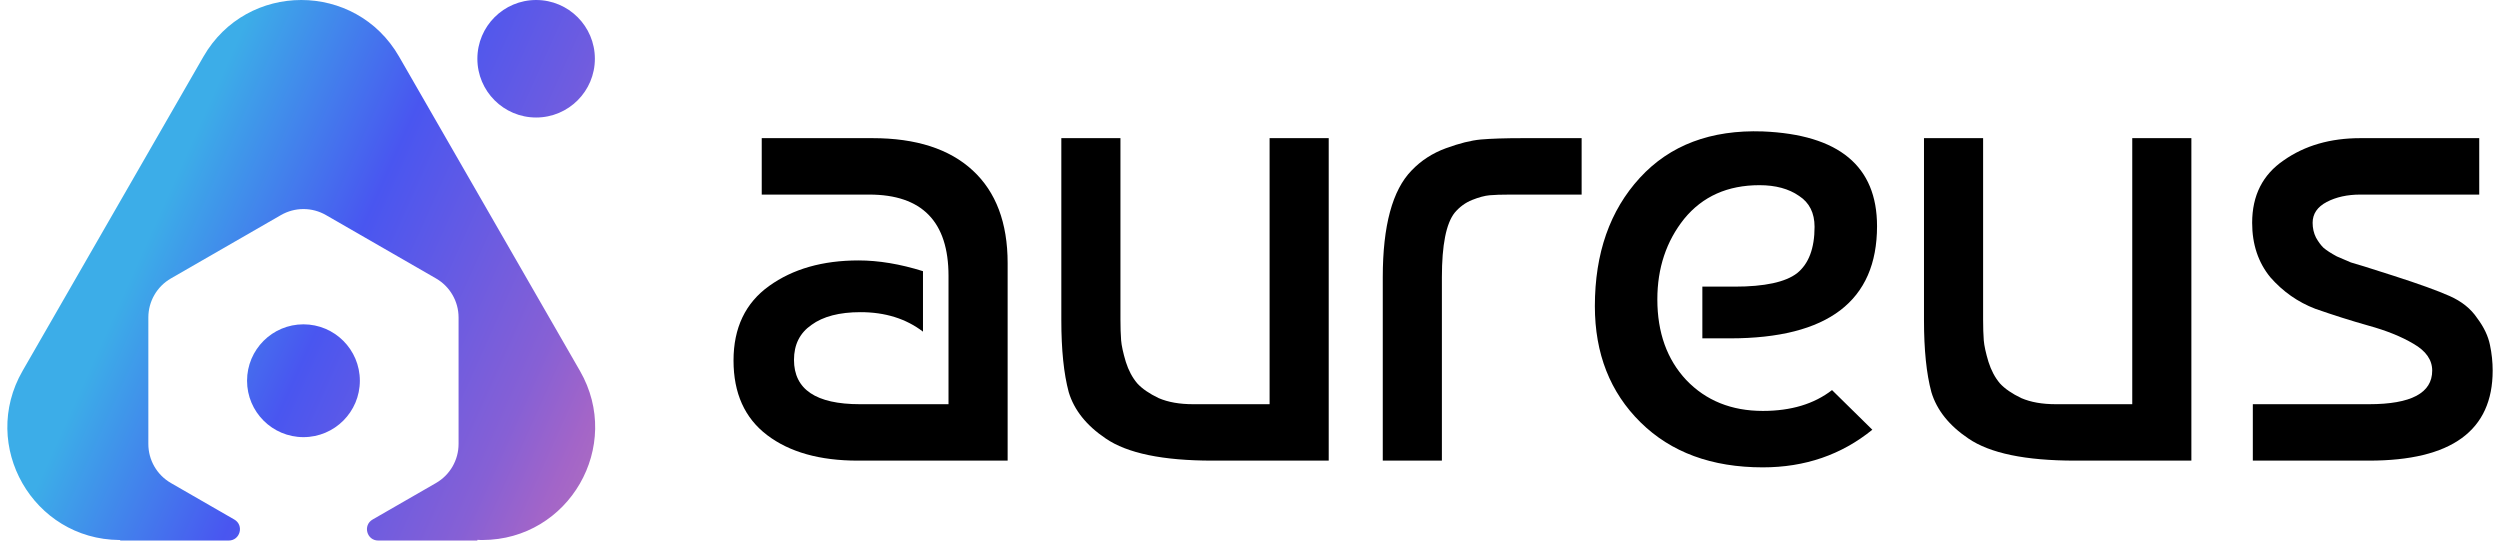
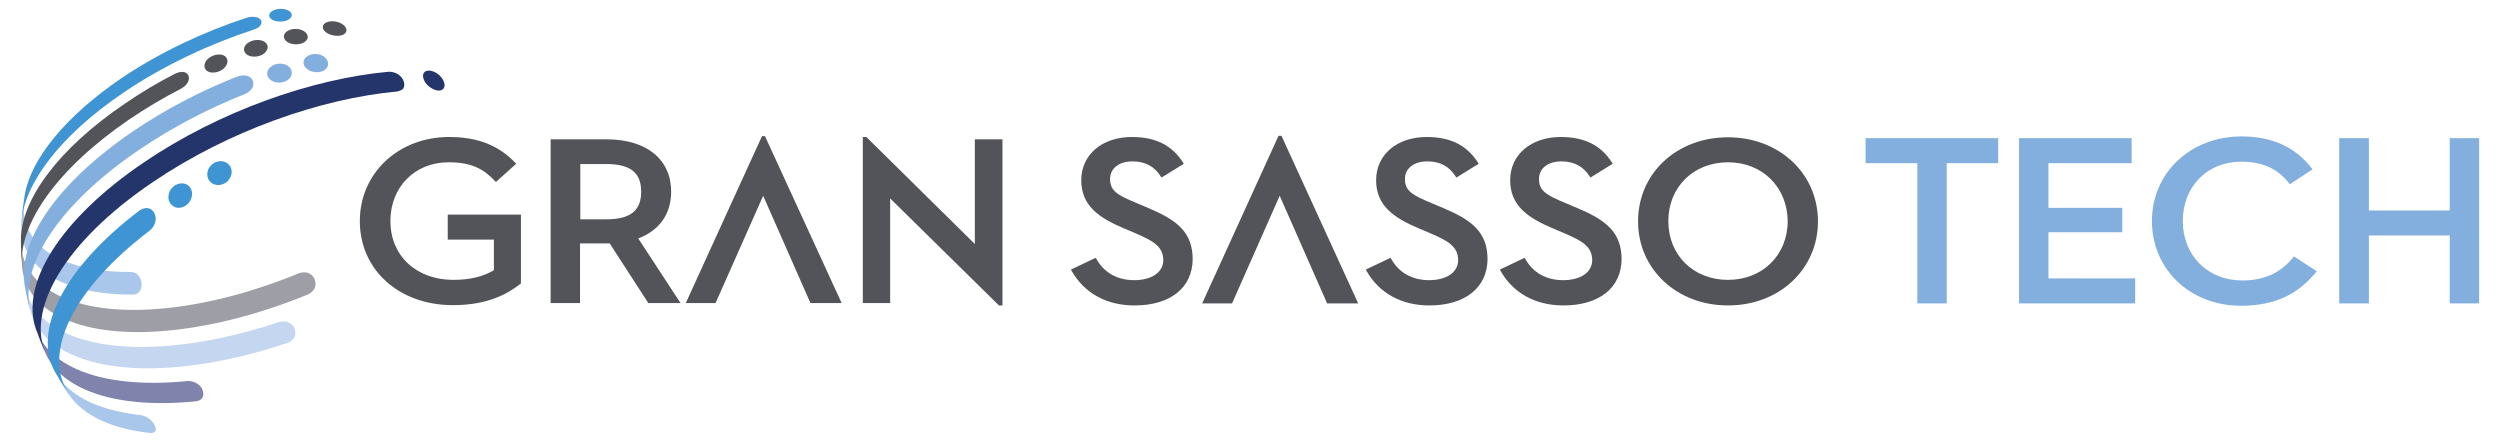
- <svg xmlns="http://www.w3.org/2000/svg" width="222" height="48" viewBox="0 0 222 48" fill="none">
-   <path d="M220.156 12.268V17.279H209.596C208.443 17.279 207.449 17.498 206.613 17.935C205.778 18.373 205.361 18.989 205.361 19.785C205.361 20.262 205.46 20.7 205.659 21.097C205.858 21.455 206.076 21.754 206.315 21.992C206.593 22.231 206.991 22.489 207.508 22.768C208.065 23.006 208.483 23.186 208.761 23.305C209.079 23.384 210.352 23.782 212.579 24.498C214.807 25.214 216.457 25.811 217.531 26.288C218.605 26.765 219.42 27.421 219.977 28.256C220.574 29.052 220.951 29.847 221.111 30.643C221.27 31.398 221.349 32.154 221.349 32.91C221.349 38.239 217.69 40.904 210.372 40.904H200.051V35.893H210.372C214.111 35.893 215.98 34.899 215.98 32.91C215.98 31.955 215.423 31.16 214.309 30.523C213.236 29.887 211.903 29.35 210.312 28.913C208.761 28.475 207.19 27.978 205.599 27.421C204.048 26.825 202.716 25.89 201.602 24.617C200.528 23.305 199.991 21.694 199.991 19.785C199.991 17.359 200.926 15.509 202.795 14.237C204.665 12.924 206.932 12.268 209.596 12.268H220.156Z" fill="black" />
-   <path d="M194.594 40.904H184.273C179.858 40.904 176.696 40.248 174.787 38.935C173.077 37.782 171.983 36.41 171.506 34.819C171.068 33.188 170.85 31.061 170.85 28.436V12.268H176.1V28.376C176.1 29.092 176.12 29.708 176.159 30.225C176.199 30.703 176.338 31.339 176.577 32.134C176.816 32.89 177.154 33.526 177.591 34.043C178.029 34.521 178.665 34.958 179.5 35.356C180.335 35.714 181.35 35.893 182.543 35.893H189.344V12.268H194.594V40.904Z" fill="black" />
-   <path d="M156.539 11.671C163.3 11.95 166.681 14.754 166.681 20.083C166.681 26.725 162.326 30.046 153.616 30.046H151.169V25.453H154.033C156.698 25.453 158.547 25.055 159.581 24.259C160.616 23.424 161.133 22.052 161.133 20.143C161.133 18.91 160.675 17.995 159.76 17.399C158.846 16.762 157.672 16.444 156.241 16.444C153.417 16.444 151.189 17.438 149.559 19.427C147.968 21.416 147.172 23.802 147.172 26.586C147.172 29.529 148.027 31.916 149.738 33.745C151.488 35.575 153.755 36.49 156.539 36.49C159.045 36.49 161.093 35.873 162.684 34.64L166.263 38.16C163.519 40.387 160.277 41.501 156.539 41.501C152.005 41.501 148.385 40.169 145.681 37.504C142.976 34.839 141.624 31.399 141.624 27.183C141.624 22.489 142.956 18.691 145.621 15.788C148.286 12.884 151.925 11.512 156.539 11.671Z" fill="black" />
-   <path d="M122.79 40.904V24.617C122.79 20.043 123.645 16.881 125.355 15.132C126.191 14.257 127.205 13.6 128.398 13.163C129.591 12.725 130.625 12.467 131.5 12.387C132.415 12.308 133.648 12.268 135.199 12.268H140.449V17.279H134.125C133.33 17.279 132.713 17.299 132.276 17.339C131.838 17.379 131.321 17.518 130.725 17.756C130.128 17.995 129.611 18.373 129.174 18.89C128.418 19.845 128.04 21.754 128.04 24.617V40.904H122.79Z" fill="black" />
-   <path d="M117.99 40.904H107.669C103.255 40.904 100.093 40.248 98.184 38.935C96.473 37.782 95.38 36.41 94.902 34.819C94.465 33.188 94.246 31.061 94.246 28.436V12.268H99.496V28.376C99.496 29.092 99.516 29.708 99.556 30.225C99.596 30.703 99.735 31.339 99.973 32.134C100.212 32.89 100.55 33.526 100.988 34.043C101.425 34.521 102.061 34.958 102.897 35.356C103.732 35.714 104.746 35.893 105.939 35.893H112.74V12.268H117.99V40.904Z" fill="black" />
-   <path d="M81.961 24.08V29.45C80.449 28.296 78.6 27.72 76.412 27.72C74.543 27.72 73.091 28.097 72.057 28.853C71.023 29.569 70.506 30.603 70.506 31.955C70.506 34.58 72.455 35.893 76.353 35.893H84.228V24.498C84.228 19.686 81.881 17.279 77.188 17.279H67.642V12.268H77.486C81.344 12.268 84.307 13.222 86.375 15.132C88.444 17.041 89.478 19.785 89.478 23.364V40.904H76.174C72.793 40.904 70.108 40.149 68.12 38.637C66.131 37.126 65.137 34.918 65.137 32.015C65.137 29.112 66.191 26.904 68.299 25.393C70.407 23.881 73.052 23.126 76.233 23.126C78.023 23.126 79.932 23.444 81.961 24.08Z" fill="black" />
-   <path d="M52.825 5.217C52.825 8.099 50.489 10.435 47.608 10.435C44.726 10.435 42.391 8.099 42.391 5.217C42.391 2.336 44.726 0 47.608 0C50.489 0 52.825 2.336 52.825 5.217Z" fill="url(#paint0_linear_76_9)" />
-   <path d="M42.796 47.953L42.819 47.953L42.843 47.953C50.535 47.935 55.341 39.61 51.502 32.938L35.434 5.02C31.581 -1.673 21.922 -1.673 18.069 5.021L2.002 32.938C-1.827 39.59 2.94 47.886 10.591 47.952L10.675 47.953L10.669 48H20.307C21.331 48 21.693 46.644 20.806 46.133L15.177 42.892C13.937 42.178 13.173 40.857 13.173 39.426V28.192C13.173 26.761 13.937 25.439 15.177 24.725L24.951 19.097C26.187 18.386 27.707 18.386 28.943 19.097L38.717 24.725C39.957 25.439 40.721 26.761 40.721 28.192V39.426C40.721 40.857 39.957 42.178 38.717 42.892L33.088 46.133C32.201 46.644 32.563 48 33.587 48H42.391L42.387 47.937C42.482 47.943 42.564 47.946 42.63 47.949C42.709 47.952 42.766 47.952 42.796 47.953Z" fill="url(#paint1_linear_76_9)" />
-   <path d="M26.946 38.818C29.712 38.818 31.955 36.575 31.955 33.809C31.955 31.043 29.712 28.8 26.946 28.8C24.18 28.8 21.938 31.043 21.938 33.809C21.938 36.575 24.18 38.818 26.946 38.818Z" fill="url(#paint2_linear_76_9)" />
-   <defs>
-     <linearGradient id="paint0_linear_76_9" x1="67.501" y1="46" x2="13.001" y2="21.5" gradientUnits="userSpaceOnUse">
-       <stop stop-color="#CF8EA3" />
-       <stop offset="0.295" stop-color="#A365C8" />
-       <stop offset="0.397" stop-color="#8660D5" />
-       <stop offset="0.716" stop-color="#4956F0" />
-       <stop offset="1" stop-color="#3CADE8" />
-     </linearGradient>
-     <linearGradient id="paint1_linear_76_9" x1="67.501" y1="46" x2="13.001" y2="21.5" gradientUnits="userSpaceOnUse">
-       <stop stop-color="#CF8EA3" />
-       <stop offset="0.295" stop-color="#A365C8" />
-       <stop offset="0.397" stop-color="#8660D5" />
-       <stop offset="0.716" stop-color="#4956F0" />
-       <stop offset="1" stop-color="#3CADE8" />
-     </linearGradient>
-     <linearGradient id="paint2_linear_76_9" x1="67.501" y1="46" x2="13.001" y2="21.5" gradientUnits="userSpaceOnUse">
-       <stop stop-color="#CF8EA3" />
-       <stop offset="0.295" stop-color="#A365C8" />
-       <stop offset="0.397" stop-color="#8660D5" />
-       <stop offset="0.716" stop-color="#4956F0" />
-       <stop offset="1" stop-color="#3CADE8" />
-     </linearGradient>
-   </defs>
+ <svg xmlns="http://www.w3.org/2000/svg" xmlns:xlink="http://www.w3.org/1999/xlink" version="1.1" id="Livello_1" x="0px" y="0px" viewBox="0 0 850.4 150.2" style="enable-background:new 0 0 850.4 150.2;" xml:space="preserve">
+   <style type="text/css">
+ 	.st0{fill:#83AFDF;}
+ 	.st1{clip-path:url(#SVGID_2_);fill:#83AFDF;}
+ 	.st2{clip-path:url(#SVGID_2_);fill:#52545A;}
+ 	.st3{clip-path:url(#SVGID_2_);fill:#8084AD;}
+ 	.st4{clip-path:url(#SVGID_2_);fill:#A8C7EB;}
+ 	.st5{clip-path:url(#SVGID_2_);fill:#C4D6F0;}
+ 	.st6{clip-path:url(#SVGID_2_);fill:#9E9FA6;}
+ 	.st7{clip-path:url(#SVGID_2_);fill:#24356C;}
+ 	.st8{clip-path:url(#SVGID_2_);fill:#3F94D3;}
+ </style>
+   <polygon class="st0" points="662.2,103.2 652.2,103.2 652.2,55.5 634.6,55.5 634.6,47 679.7,47 679.7,55.5 662.2,55.5 " />
+   <polygon class="st0" points="726.3,103.2 686.8,103.2 686.8,47 725.1,47 725.1,55.5 696.8,55.5 696.8,70.7 721.9,70.7 721.9,79   696.8,79 696.8,94.7 726.3,94.7 " />
+   <g>
+     <defs>
+       <rect id="SVGID_1_" width="850.4" height="150.2" />
+     </defs>
+     <clipPath id="SVGID_2_">
+       <use xlink:href="#SVGID_1_" style="overflow:visible;" />
+     </clipPath>
+     <path class="st1" d="M762.2,104c-17.2,0-30.2-12.4-30.2-28.8c0-16.4,13.1-28.8,30.5-28.8c10.4,0,18.4,3.7,23.9,10.9l0.2,0.3   l-7.7,5.1l-0.2-0.3c-4-5.1-9.1-7.4-16.4-7.4c-11.5,0-19.8,8.5-19.8,20.2c0,11.7,8.5,20.2,20.2,20.2c7.4,0,13-2.5,17.4-7.9l0.2-0.3   l7.8,5.1l-0.3,0.3C781.4,100.4,773.5,104,762.2,104" />
+     <polygon class="st1" points="843.3,103.2 833.3,103.2 833.3,80.1 805.8,80.1 805.8,103.2 795.7,103.2 795.7,47 805.8,47    805.8,71.6 833.3,71.6 833.3,47 843.3,47  " />
+     <path class="st2" d="M154.1,103.8c-18.4,0-31.7-12-31.7-28.6c0-16.3,13.1-28.6,30.4-28.6c9.6,0,16.8,2.8,22.5,8.8l0.3,0.3l-6.9,6.2   l-0.3-0.3c-3.8-4-7.8-6.4-15.8-6.4c-11.5,0-19.8,8.4-19.8,20c0,11.8,8.8,20,21.4,20c5.6,0,10.2-1.1,13.8-3.3V81.5h-15.7V73h24.9   v23.4l-0.1,0.1C173,99.7,166.3,103.8,154.1,103.8" />
+     <path class="st2" d="M231.5,103.1h-11l-0.1-0.2l-13-20.1h-10.1v20.3h-10V47.4h19.1c13.5,0,21.9,6.8,21.9,17.8   c0,7.6-4,13.2-11.2,15.9L231.5,103.1z M197.4,74.6h8.8c8.2,0,11.9-2.9,11.9-9.4s-3.7-9.4-11.9-9.4h-8.8V74.6z" />
+     <polygon class="st2" points="286.3,103.1 275.7,103.1 275.6,102.9 259.6,66.6 243.4,103.1 233.2,103.1 233.5,102.6 259.2,46.3    260.2,46.3 260.3,46.5  " />
+     <polygon class="st2" points="341,103.9 339.8,103.9 339.7,103.8 302.8,67.5 302.8,103.1 293.5,103.1 293.5,46.6 294.7,46.6    294.8,46.7 331.6,83 331.6,47.4 341,47.4  " />
+     <polygon class="st2" points="462,103.2 451.4,103.2 451.3,102.9 435.3,66.6 419.1,103.2 408.9,103.2 409.2,102.6 434.9,46.2    435.9,46.2 436,46.4  " />
+     <path class="st2" d="M385.9,103.9c-9.5,0-17.1-4.2-21.4-11.8l-0.2-0.4l8.4-4l0.2,0.3c2.6,4.7,7.1,7.3,12.9,7.3c6,0,9.9-2.7,9.9-6.8   c0-4.7-3.6-6.6-9.1-9l-4-1.7c-8.9-3.7-14.8-7.9-14.8-16.5c0-8.7,7.1-14.7,17.2-14.7c8.1,0,13.7,2.8,17.5,8.8l0.2,0.3l-7.6,4.7   l-0.2-0.3c-2.2-3.5-5.3-5.2-9.7-5.2c-4.6,0-7.6,2.4-7.6,6c0,4,2.5,5.5,9.1,8.2l4,1.7c9.5,4,15,8.1,15,17.4   C405.6,97.9,398.1,103.9,385.9,103.9" />
+     <path class="st2" d="M486.2,103.9c-9.5,0-17.1-4.2-21.4-11.8l-0.2-0.4l8.4-4l0.2,0.3c2.6,4.7,7.1,7.3,12.9,7.3c6,0,9.9-2.7,9.9-6.8   c0-4.7-3.6-6.6-9.1-9l-4-1.7c-8.9-3.7-14.8-7.9-14.8-16.5c0-8.7,7.1-14.7,17.2-14.7c8.1,0,13.7,2.8,17.5,8.8l0.2,0.3l-7.6,4.7   l-0.2-0.3c-2.2-3.5-5.3-5.2-9.7-5.2c-4.6,0-7.6,2.4-7.6,6c0,4,2.5,5.5,9.1,8.2l4,1.7c9.5,4,15,8.1,15,17.4   C505.9,97.9,498.3,103.9,486.2,103.9" />
+     <path class="st2" d="M531.8,103.9c-9.5,0-17.1-4.2-21.4-11.8l-0.2-0.4l8.4-4l0.2,0.3c2.6,4.7,7.1,7.3,12.9,7.3c6,0,9.9-2.7,9.9-6.8   c0-4.7-3.6-6.6-9.1-9l-4-1.7c-8.9-3.7-14.8-7.9-14.8-16.5c0-8.7,7.1-14.7,17.2-14.7c8.1,0,13.7,2.8,17.5,8.8l0.2,0.3l-7.6,4.7   l-0.2-0.3c-2.2-3.5-5.3-5.2-9.7-5.2c-4.6,0-7.6,2.4-7.6,6c0,4,2.5,5.5,9.1,8.2l4,1.7c9.5,4,15,8.1,15,17.4   C551.5,97.9,544,103.9,531.8,103.9" />
+     <path class="st2" d="M587.8,103.9c-17.4,0-30.6-12.3-30.6-28.6c0-16.3,13.1-28.6,30.6-28.6c17.4,0,30.6,12.3,30.6,28.6   C618.4,91.6,605.2,103.9,587.8,103.9 M587.8,55.2c-11.7,0-20.3,8.4-20.3,20c0,11.6,8.5,20,20.3,20c11.7,0,20.3-8.4,20.3-20   C608,63.7,599.5,55.2,587.8,55.2" />
+     <path class="st3" d="M68.6,132c-0.5-0.7-1.8-2.4-4.7-2.4c-14.9,1.5-28.3,0.3-38-4.1c-7.2-3.3-11.7-7.9-13.7-13.6l2.6,6.7l0.9,2   c2.2,4.8,6.5,8.9,13,11.8c9.8,4.4,23.1,5.6,38.1,4.1C70.7,135.7,68.6,132,68.6,132" />
+     <path class="st4" d="M48,95.5c-0.2-0.8-1-2.8-3.3-3c-9.2,0.1-17.3-1.2-23.7-4.1c-10.3-4.6-14.3-12.6-12.6-22   C8,69,7.5,72.5,7.3,75.2l0,0.4c-0.6,8.6,3.8,15.9,13.5,20.3c6.7,3,15.2,4.4,24.7,4.3C48.5,99.8,48.3,96.6,48,95.5" />
+     <path class="st5" d="M99.9,111.1c-0.5-0.7-1.9-2.3-4.9-1.6c-27.9,9.4-55.6,11.5-72.4,3.9c-8.4-3.8-13-9.6-14.2-16.5l1.2,6l0.8,3   c1.7,6.1,6.3,11.2,14,14.7c17,7.7,45.2,5.6,73.5-4C102.1,114.8,99.9,111.2,99.9,111.1" />
+     <path class="st4" d="M52.2,143.9c-0.5-0.7-1.9-2.3-4.4-2.7c-6.3-0.7-12-2.1-16.8-4.2c-5.9-2.7-9.9-6.3-12.3-10.5   c1.3,2.1,2.9,5,4.3,7l0.5,0.8c2.4,3.5,6.1,6.5,11.1,8.8c4.8,2.2,10.4,3.5,16.6,4.2C54.1,147.2,52.8,144.8,52.2,143.9" />
+     <path class="st6" d="M106.6,94.2c-0.5-0.7-2-2.2-4.8-1.3c-30.4,12.6-62.4,16.4-80.8,8.1C11.5,96.7,7.1,89.9,7.1,81.7   c0.1,2.7,0.2,6.3,0.4,9c0.7,7.5,5.3,13.7,14.2,17.7c18.9,8.6,51.9,4.6,83.2-8.3C108.4,98.2,107.3,95.2,106.6,94.2" />
+     <path class="st7" d="M14.8,118.6l-2.6-6.7c-5.3-15.2,8-37.2,36.8-56.7c25.5-17.3,57-28.4,83.2-30.8c4.6,0,6.3,4.3,4.8,5.9   c-0.4,0.4-1.2,0.6-1.7,0.8C109,33.5,77.5,44.6,51.9,62c-30,20.3-43.2,43.4-36.2,58.7L14.8,118.6z" />
+     <path class="st7" d="M144.1,26.9c-0.4-1.1-0.4-2.9,1.9-2.9c3.7,0.3,6.4,4.7,4.7,6.3C149.2,31.8,145.1,29.8,144.1,26.9" />
+     <path class="st8" d="M7.3,75.2C7.6,72.5,8,69,8.4,66.3c2.1-12,13.5-26.5,32.9-39.7C54.4,17.8,69.3,10.8,84,6c3.9-1,5.8,0.9,4.6,2.6   c-0.5,0.8-1.4,1.1-2.1,1.4C71.2,15,55.6,22.3,42,31.5C20.2,46.3,8.2,62.6,7.3,75.6L7.3,75.2z" />
+     <path class="st8" d="M91.7,5.8c-0.3-0.6-0.2-1.9,2.2-2.6c3.5-0.8,6.2,1,5.1,2.7C97.6,7.9,92.7,7.8,91.7,5.8" />
+     <path class="st1" d="M9.6,103.1l-1.2-6C5.9,82.4,19,62.5,45.2,44.7c11-7.5,23.2-13.8,35.6-18.7c4.6-1.4,6.2,1.8,5,3.9   c-0.6,1.1-1.5,1.6-2.3,2c-12.6,5-24.9,11.4-36.1,19C19.5,69.8,6.3,91,10.4,106L9.6,103.1z" />
+     <path class="st8" d="M23,133.5c-1.3-2.1-3.1-4.9-4.3-7c-7.7-14,2.9-35.4,28.9-55c3.6-2.2,6,1.1,5.2,4.1c-0.4,1.4-1.1,2.1-1.7,2.7   c-26.7,20.2-37,42.2-27.5,56L23,133.5z" />
+     <path class="st8" d="M57.5,68.4c-0.4-1.1-0.5-3.7,2.1-5.4c3.5-1.9,6.4,0.8,5.6,4c-0.9,3.7-5.5,5-7.3,2.1   C57.8,68.9,57.6,68.6,57.5,68.4" />
+     <path class="st8" d="M70.7,60.5c-0.4-1.2-0.4-3.6,2.3-5.2c3.8-1.7,6.8,1.5,5.5,4.7c-1.4,3.5-6.2,4-7.7,0.8   C70.8,60.8,70.8,60.7,70.7,60.5" />
+     <path class="st2" d="M7.1,81.7c0-13.6,12.5-31,35.6-46.6c5.4-3.7,11.1-7.1,17-10.1c3.7-1.6,5.1,0.7,4.4,2.5c-0.5,1.5-2,2.4-2.6,2.7   c-6,3.1-11.9,6.6-17.5,10.4C19.1,57.6,6.2,76.5,7.5,90.7C7.4,88,7.1,84.4,7.1,81.7" />
+     <path class="st2" d="M69.6,22.9c-0.2-0.9,0.1-2.7,2.7-3.9c3.6-1.4,5.9,0.6,4.8,3c-1.4,2.9-6.4,3.7-7.4,1.2   C69.6,23.1,69.6,23,69.6,22.9" />
+     <path class="st2" d="M83.1,17.4c-0.3-0.8-0.1-2.5,2.6-3.5c3.6-1.1,6.2,1,5.1,3.1C89.5,19.8,84,20.1,83.1,17.4" />
+     <path class="st2" d="M96.7,13.1c-0.3-0.8-0.2-2.4,2.4-3.1c3.7-0.8,6.5,1.6,5.3,3.5C102.9,15.8,97.7,15.5,96.7,13.1" />
+     <path class="st2" d="M110,10c-0.4-0.8-0.4-2.2,2.1-2.7c3.8-0.5,6.8,2.2,5.4,3.9C116,13,111.2,12.2,110,10" />
+     <path class="st1" d="M91,25.8c-0.3-1-0.1-2.9,2.6-3.9c3.9-1.1,6.7,1.7,5.3,4.2C97.3,28.9,92,28.7,91,25.8" />
+     <path class="st1" d="M103.4,22.1c-0.4-1-0.2-2.8,2.5-3.6c3.9-0.8,6.7,2.1,5.4,4.4C109.7,25.5,104.5,24.9,103.4,22.1" />
+   </g>
</svg>
